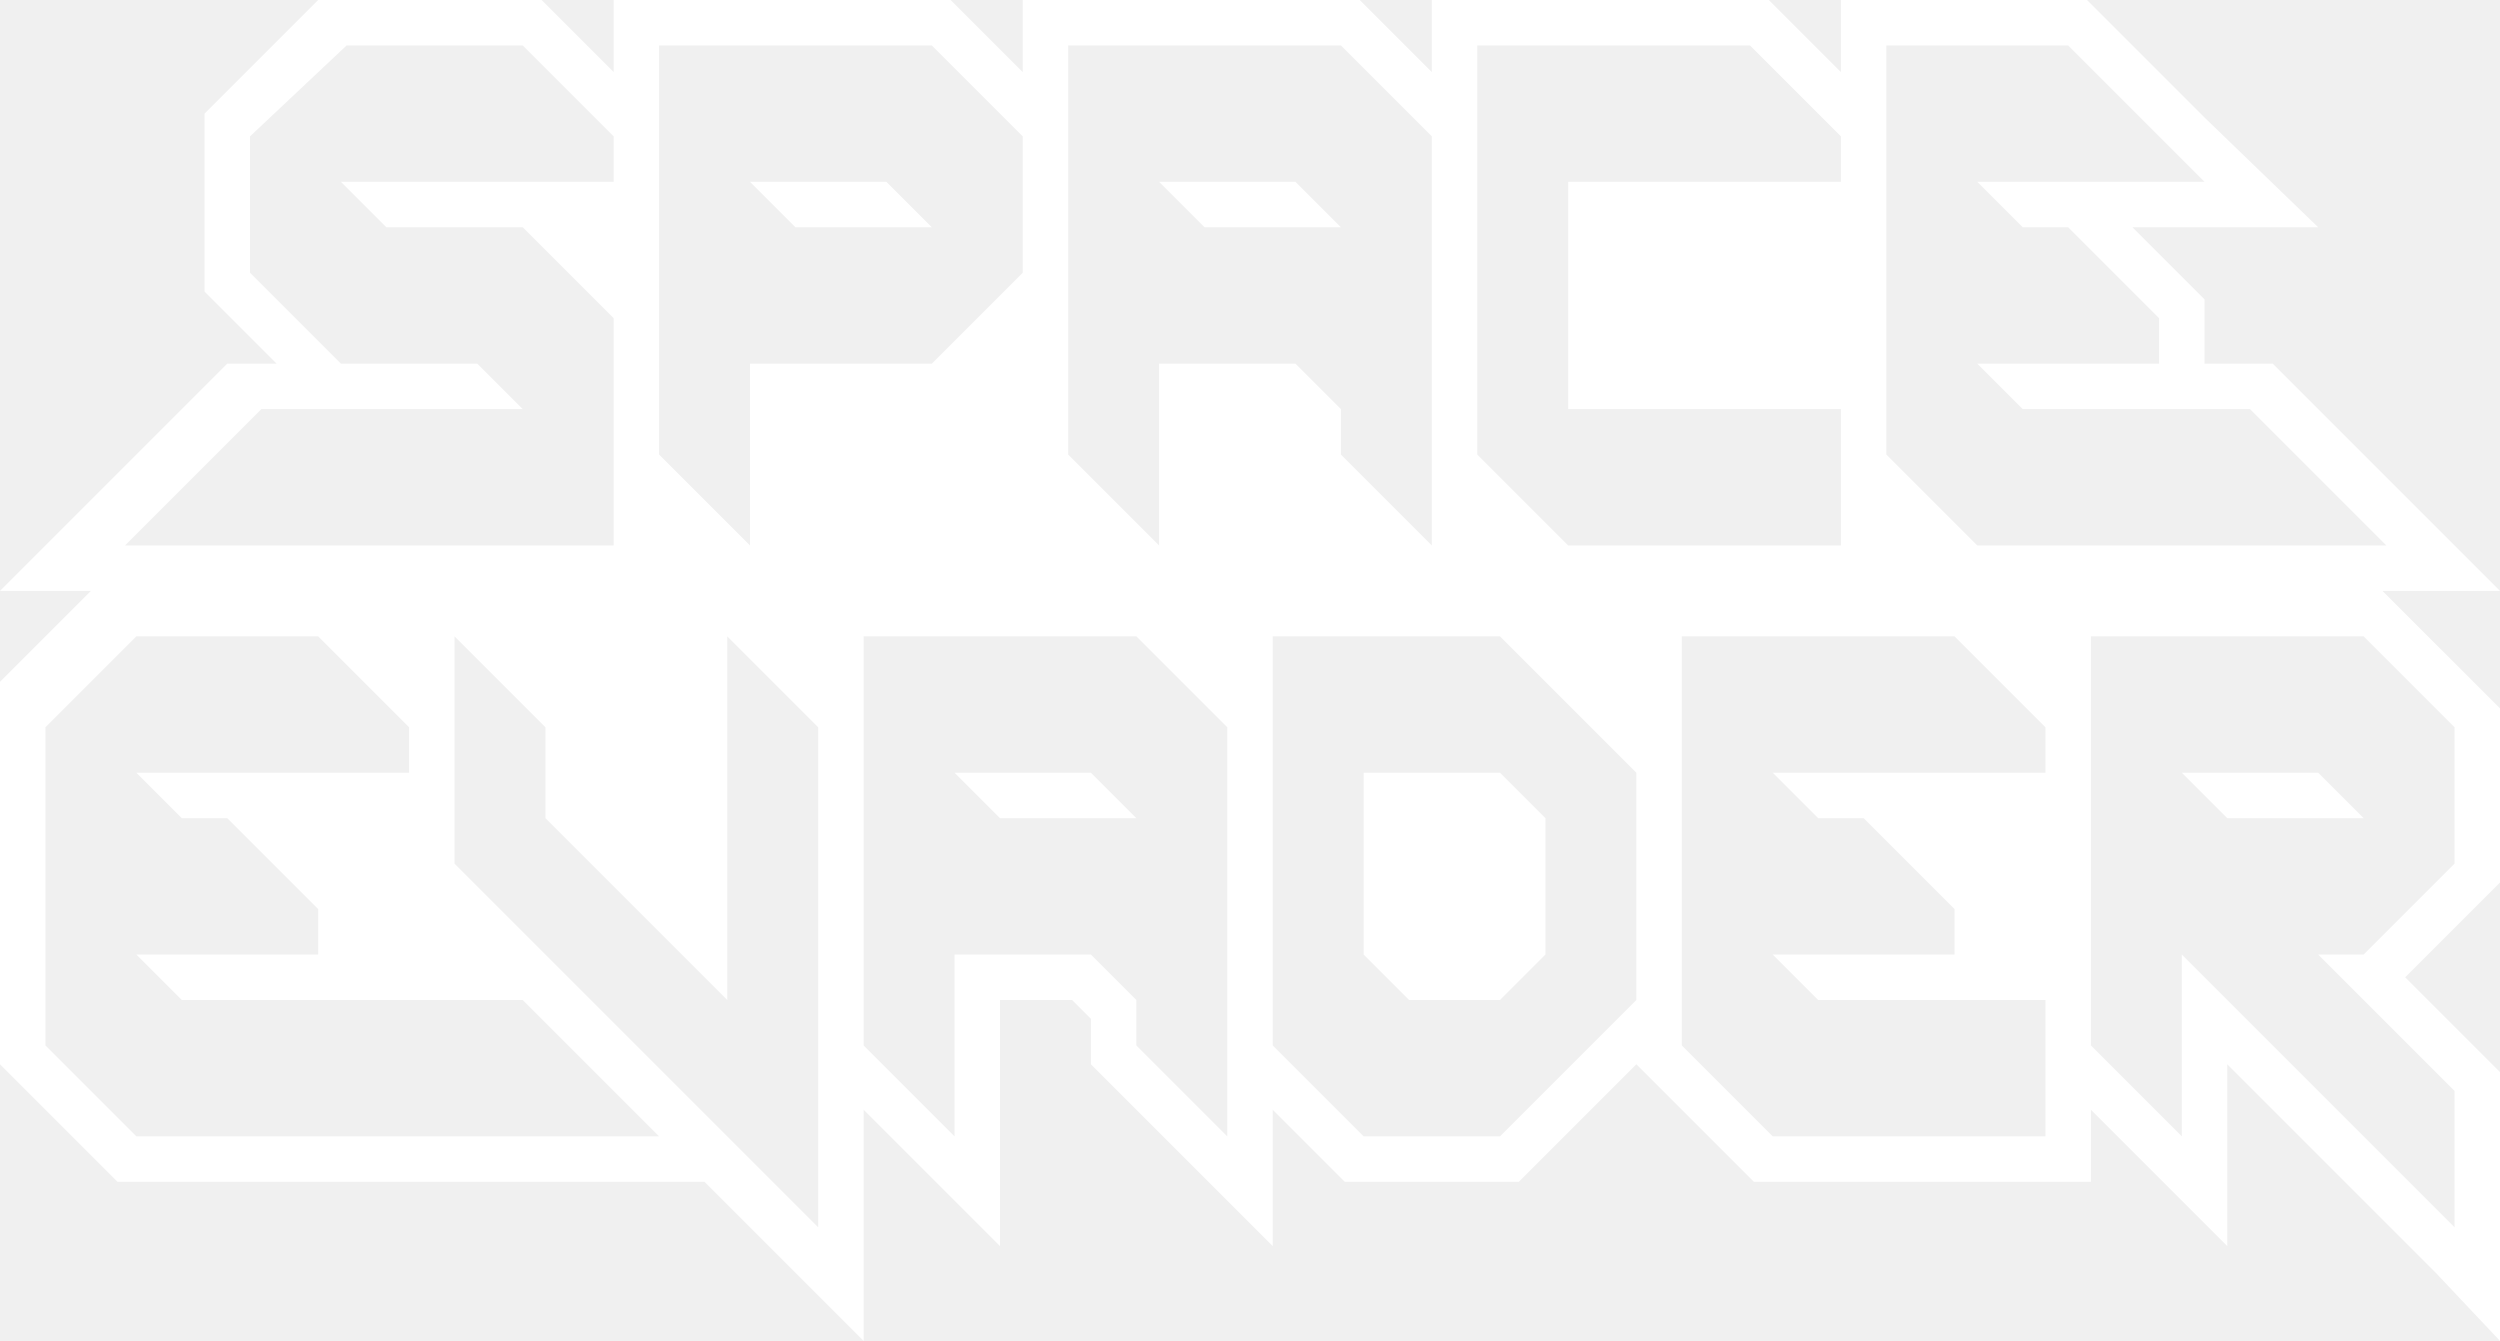
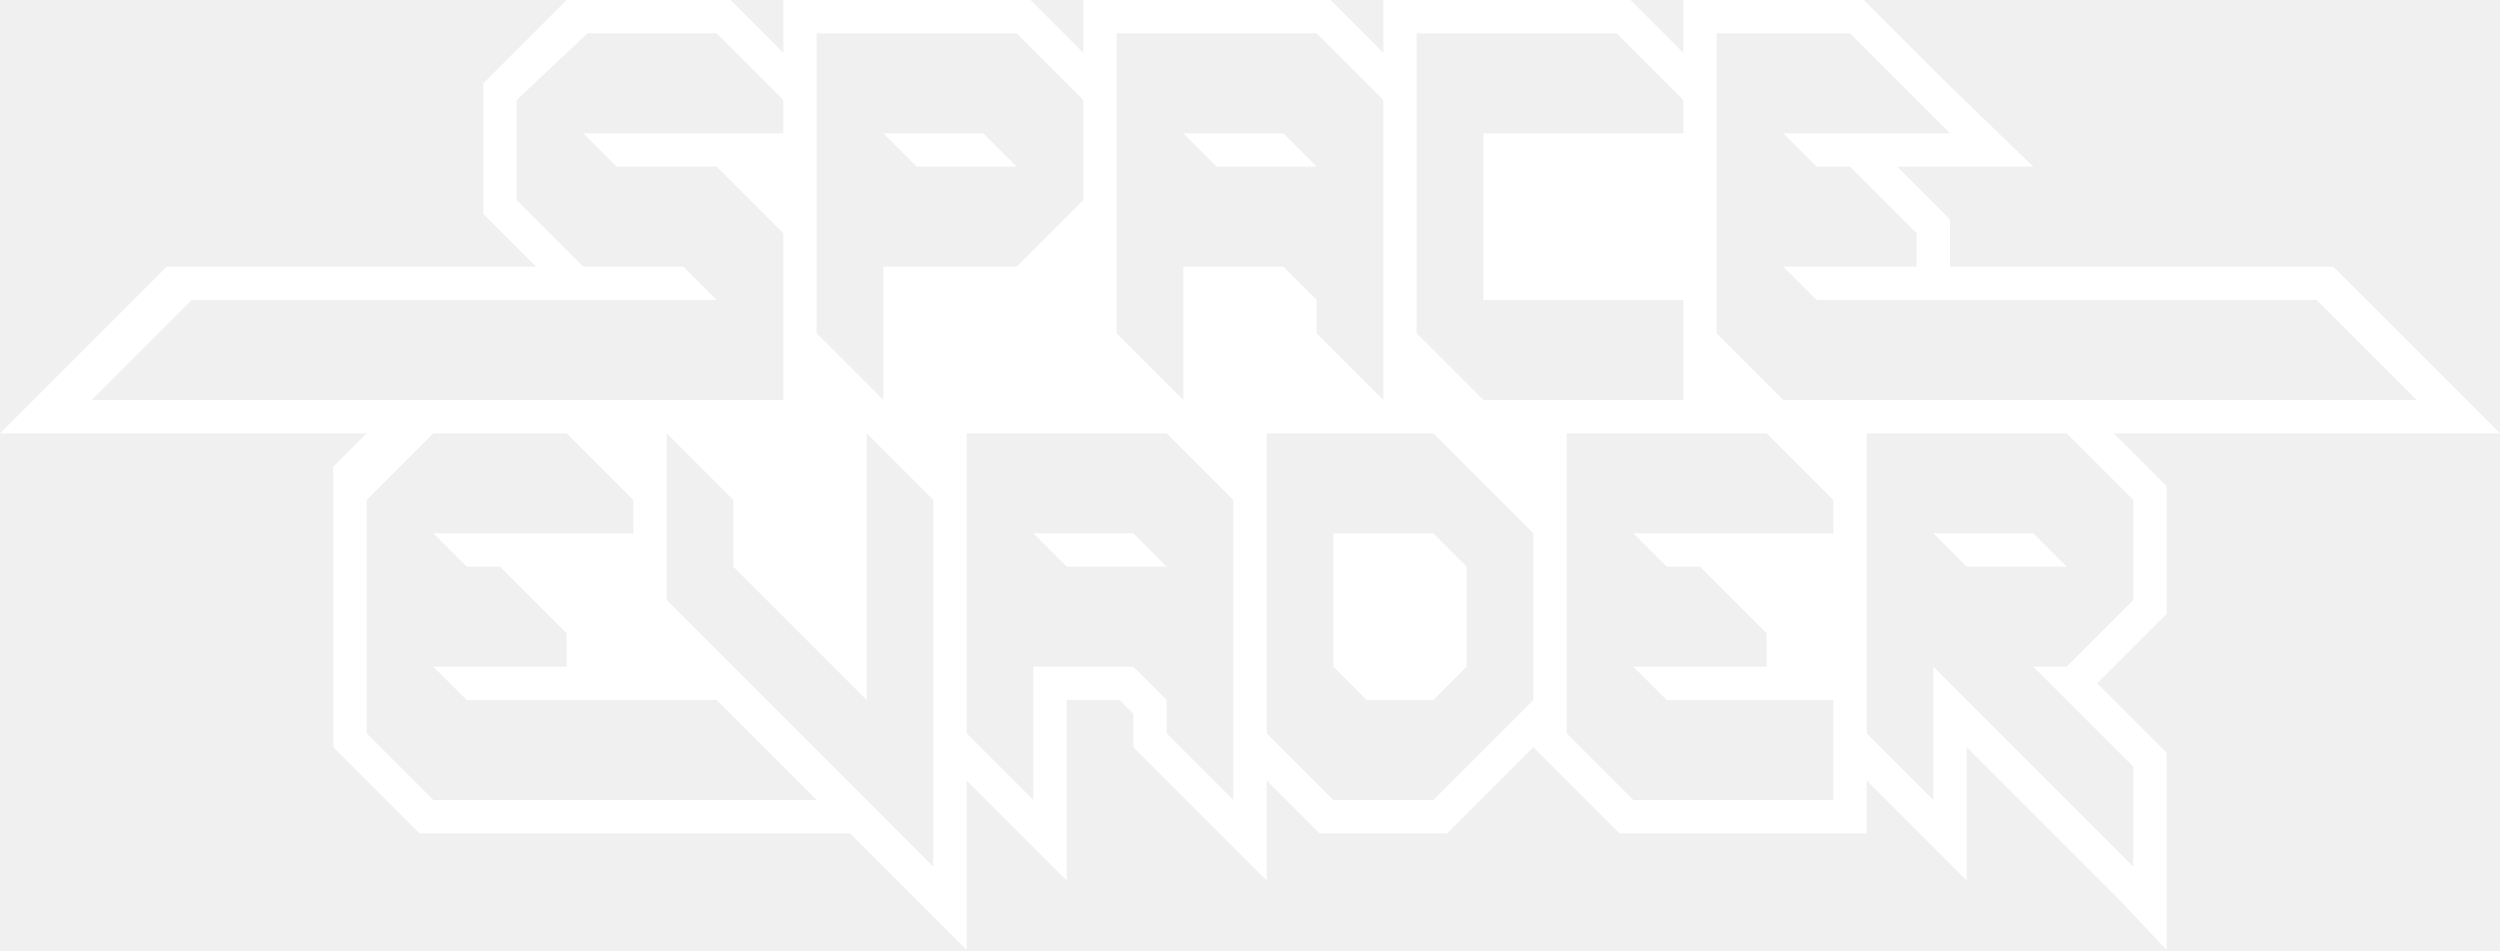
- <svg xmlns="http://www.w3.org/2000/svg" width="100%" height="100%" viewBox="0 0 440 236" version="1.1" xml:space="preserve" style="fill-rule:evenodd;clip-rule:evenodd;stroke-linejoin:round;stroke-miterlimit:2;">
-   <g transform="matrix(1,0,0,1,-16,-16)">
-     <g transform="matrix(1,0,0,1,-116,-40)">
-       <path d="M456,68.686L443.314,56L384,56L384,68.686L371.314,56L312,56L312,68.686L299.314,56L240,56L240,68.686L227.314,56L188,56L168,76L168,107.314L180.686,120L172,120L132,160L148,160L132,176L132,243.314L152.686,264L256,264L284,292L284,251.314L308,275.314L308,232C308,232 320.686,232 320.686,232C320.686,232 324,235.314 324,235.314C324,235.314 324,243.314 324,243.314L356,275.314L356,251.314L368.686,264L399.314,264L420,243.314L440.686,264L500,264L500,251.314L524,275.314L524,243.314C524,243.314 560.686,280 560.686,280L572,292L572,244.686L555.314,228L572,211.314L572,180.686L551.314,160L572,160L532,120L520,120L520,108.686L507.314,96L540,96L520,76.686L499.314,56L456,56L456,68.686ZM356,240L356,168L396,168L420,192L420,232L396,256L372,256L356,240ZM500,240L500,168L548,168L564,184L564,208L548,224L540,224L564,248L564,272L516,224L516,256L500,240ZM276,184L276,272L212,208L212,168L228,184L228,200L260,232L260,168L276,184ZM300,256L284,240L284,168L332,168L348,184L348,256L332,240L332,232L324,224L300,224L300,256ZM156,256L140,240L140,184L156,168L188,168L204,184L204,192L156,192L164,200L172,200L188,216L188,224L156,224L164,232L224,232L248,256L156,256ZM444,256L428,240L428,168L476,168L492,184L492,192L444,192L452,200L460,200L476,216L476,224L444,224L452,232L492,232L492,256L444,256ZM372,224L372,192L396,192L404,200L404,224L396,232L380,232L372,224ZM524,200L516,192L540,192L548,200L524,200ZM308,200L332,200L324,192L300,192L308,200ZM248,136L248,64L296,64L312,80L312,104L296,120L264,120L264,152L248,136ZM178,128L154,152L240,152L240,112L224,96L200,96L192,88L240,88L240,80L224,64L193,64L176,80L176,104L192,120L216,120L224,128L178,128ZM336,152L320,136L320,64L368,64L384,80L384,152L368,136L368,128L360,120L336,120L336,152ZM456,88L456,80L440,64L392,64L392,136L408,152L456,152L456,128L408,128L408,88L456,88ZM480,152L464,136L464,64L496,64L520,88L480,88L488,96L496,96L512,112L512,120L480,120L488,128L528,128L552,152L480,152ZM344,96L368,96L360,88L336,88L344,96ZM272,96L264,88L288,88L296,96L272,96Z" style="fill:white;" />
+ <svg xmlns="http://www.w3.org/2000/svg" width="100%" height="100%" viewBox="0 0 600 228" version="1.1" xml:space="preserve" style="fill-rule:evenodd;clip-rule:evenodd;stroke-linejoin:round;stroke-miterlimit:2;">
+   <g transform="matrix(1,0,0,1,-440,-520)">
+     <g transform="matrix(1,0,0,1,388,464)">
+       <path d="M456,68.686L443.314,56L384,56L384,68.686L371.314,56L312,56L312,68.686L299.314,56L240,56L240,68.686L227.314,56L188,56L168,76L168,107.314L180.686,120L92,120L52,160L140,160L132,168L132,235.314L152.686,256L256,256L284,284L284,243.314L308,267.314L308,224C308,224 320.686,224 320.686,224C320.686,224 324,227.314 324,227.314C324,227.314 324,235.314 324,235.314L356,267.314L356,243.314L368.686,256L399.314,256L420,235.314L440.686,256L500,256L500,243.314L524,267.314L524,235.314C524,235.314 560.686,272 560.686,272L572,284L572,236.686L555.314,220L572,203.314L572,172.686L559.314,160L652,160L612,120L520,120L520,108.686L507.314,96L540,96L520,76.686L499.314,56L456,56L456,68.686ZM356,232L356,160L396,160L420,184L420,224L396,248L372,248L356,232ZM500,232L500,160L548,160L564,176L564,200L548,216L540,216L564,240L564,264L516,216L516,248L500,232ZM276,176L276,264L212,200L212,160L228,176L228,192L260,224L260,160L276,176ZM300,248L284,232L284,160L332,160L348,176L348,248L332,232L332,224L324,216L300,216L300,248ZM156,248L140,232L140,176L156,160L188,160L204,176L204,184L156,184L164,192L172,192L188,208L188,216L156,216L164,224L224,224L248,248L156,248ZM444,248L428,232L428,160L476,160L492,176L492,184L444,184L452,192L460,192L476,208L476,216L444,216L452,224L492,224L492,248L444,248ZM372,216L372,184L396,184L404,192L404,216L396,224L380,224L372,216ZM524,192L516,184L540,184L548,192L524,192ZM308,192L332,192L324,184L300,184L308,192ZM248,136L248,64L296,64L312,80L312,104L296,120L264,120L264,152L248,136ZM98,128L74,152L240,152L240,112L224,96L200,96L192,88L240,88L240,80L224,64L193,64L176,80L176,104L192,120L216,120L224,128L98,128ZM336,152L320,136L320,64L368,64L384,80L384,152L368,136L368,128L360,120L336,120L336,152ZM456,88L456,80L440,64L392,64L392,136L408,152L456,152L456,128L408,128L408,88L456,88ZM480,152L464,136L464,64L496,64L520,88L480,88L488,96L496,96L512,112L512,120L480,120L488,128L608,128L632,152L480,152ZM344,96L368,96L360,88L336,88L344,96ZM272,96L264,88L288,88L296,96L272,96Z" style="fill:white;" />
    </g>
  </g>
</svg>
